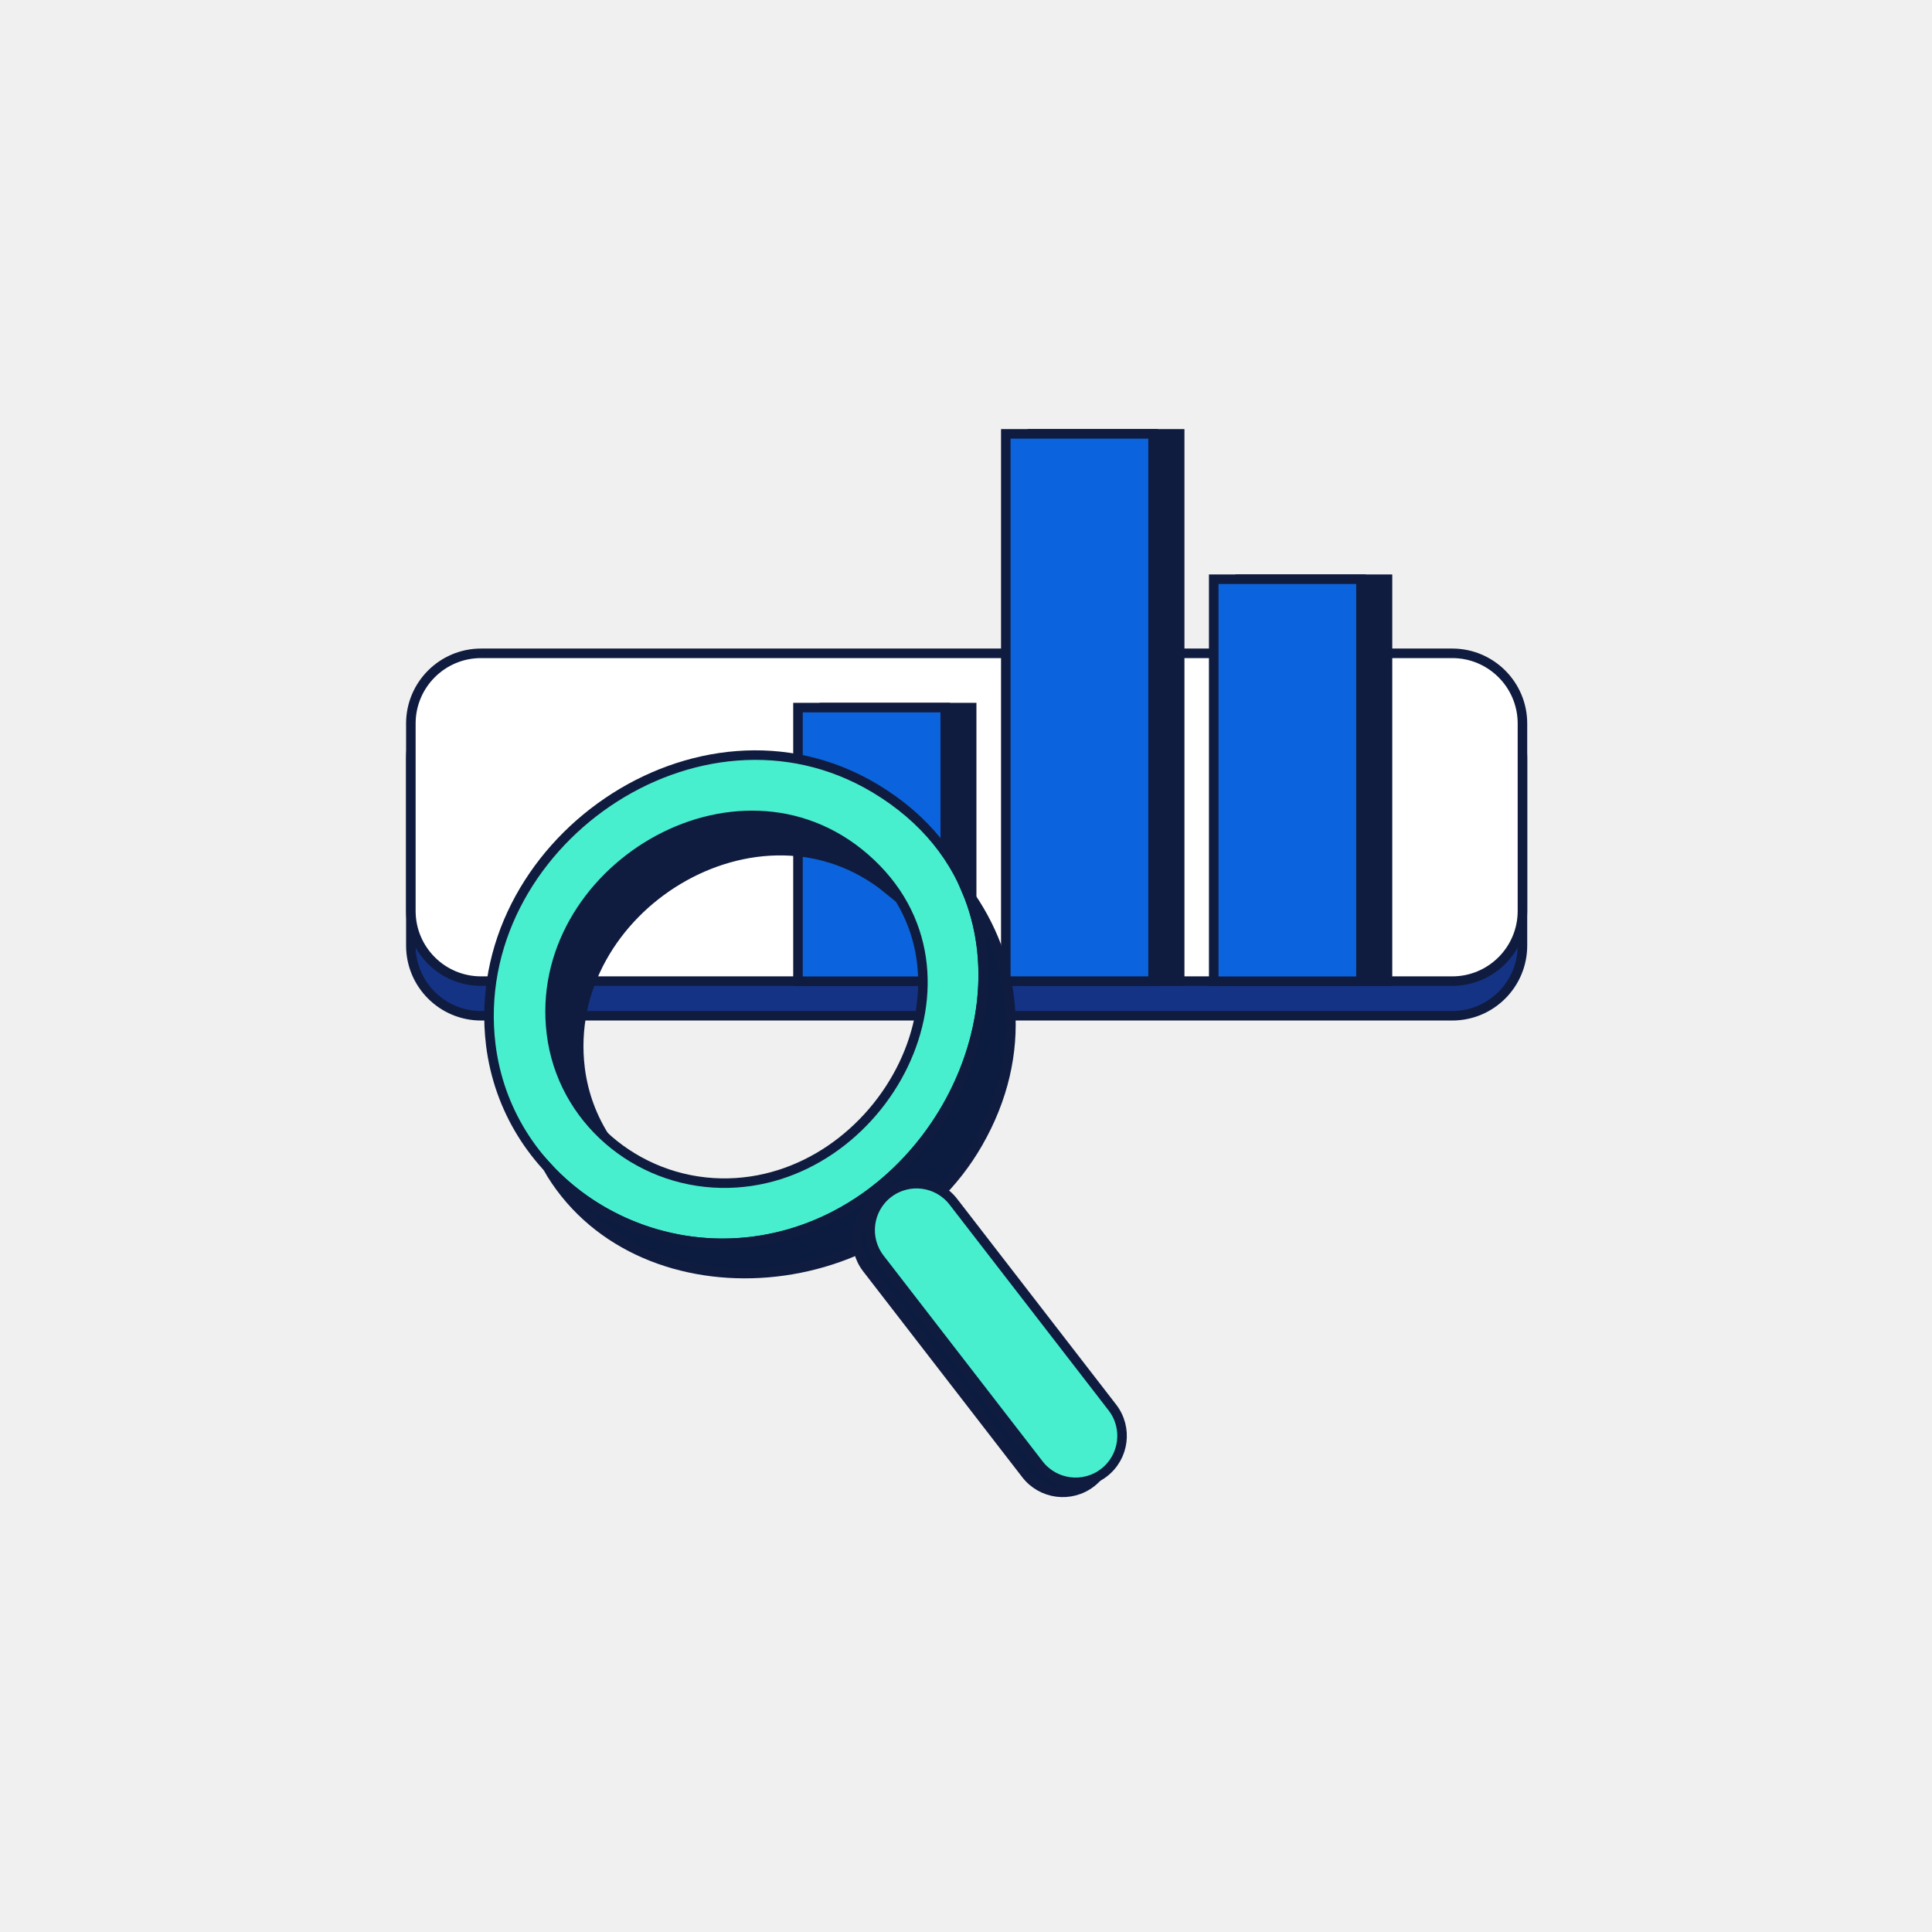
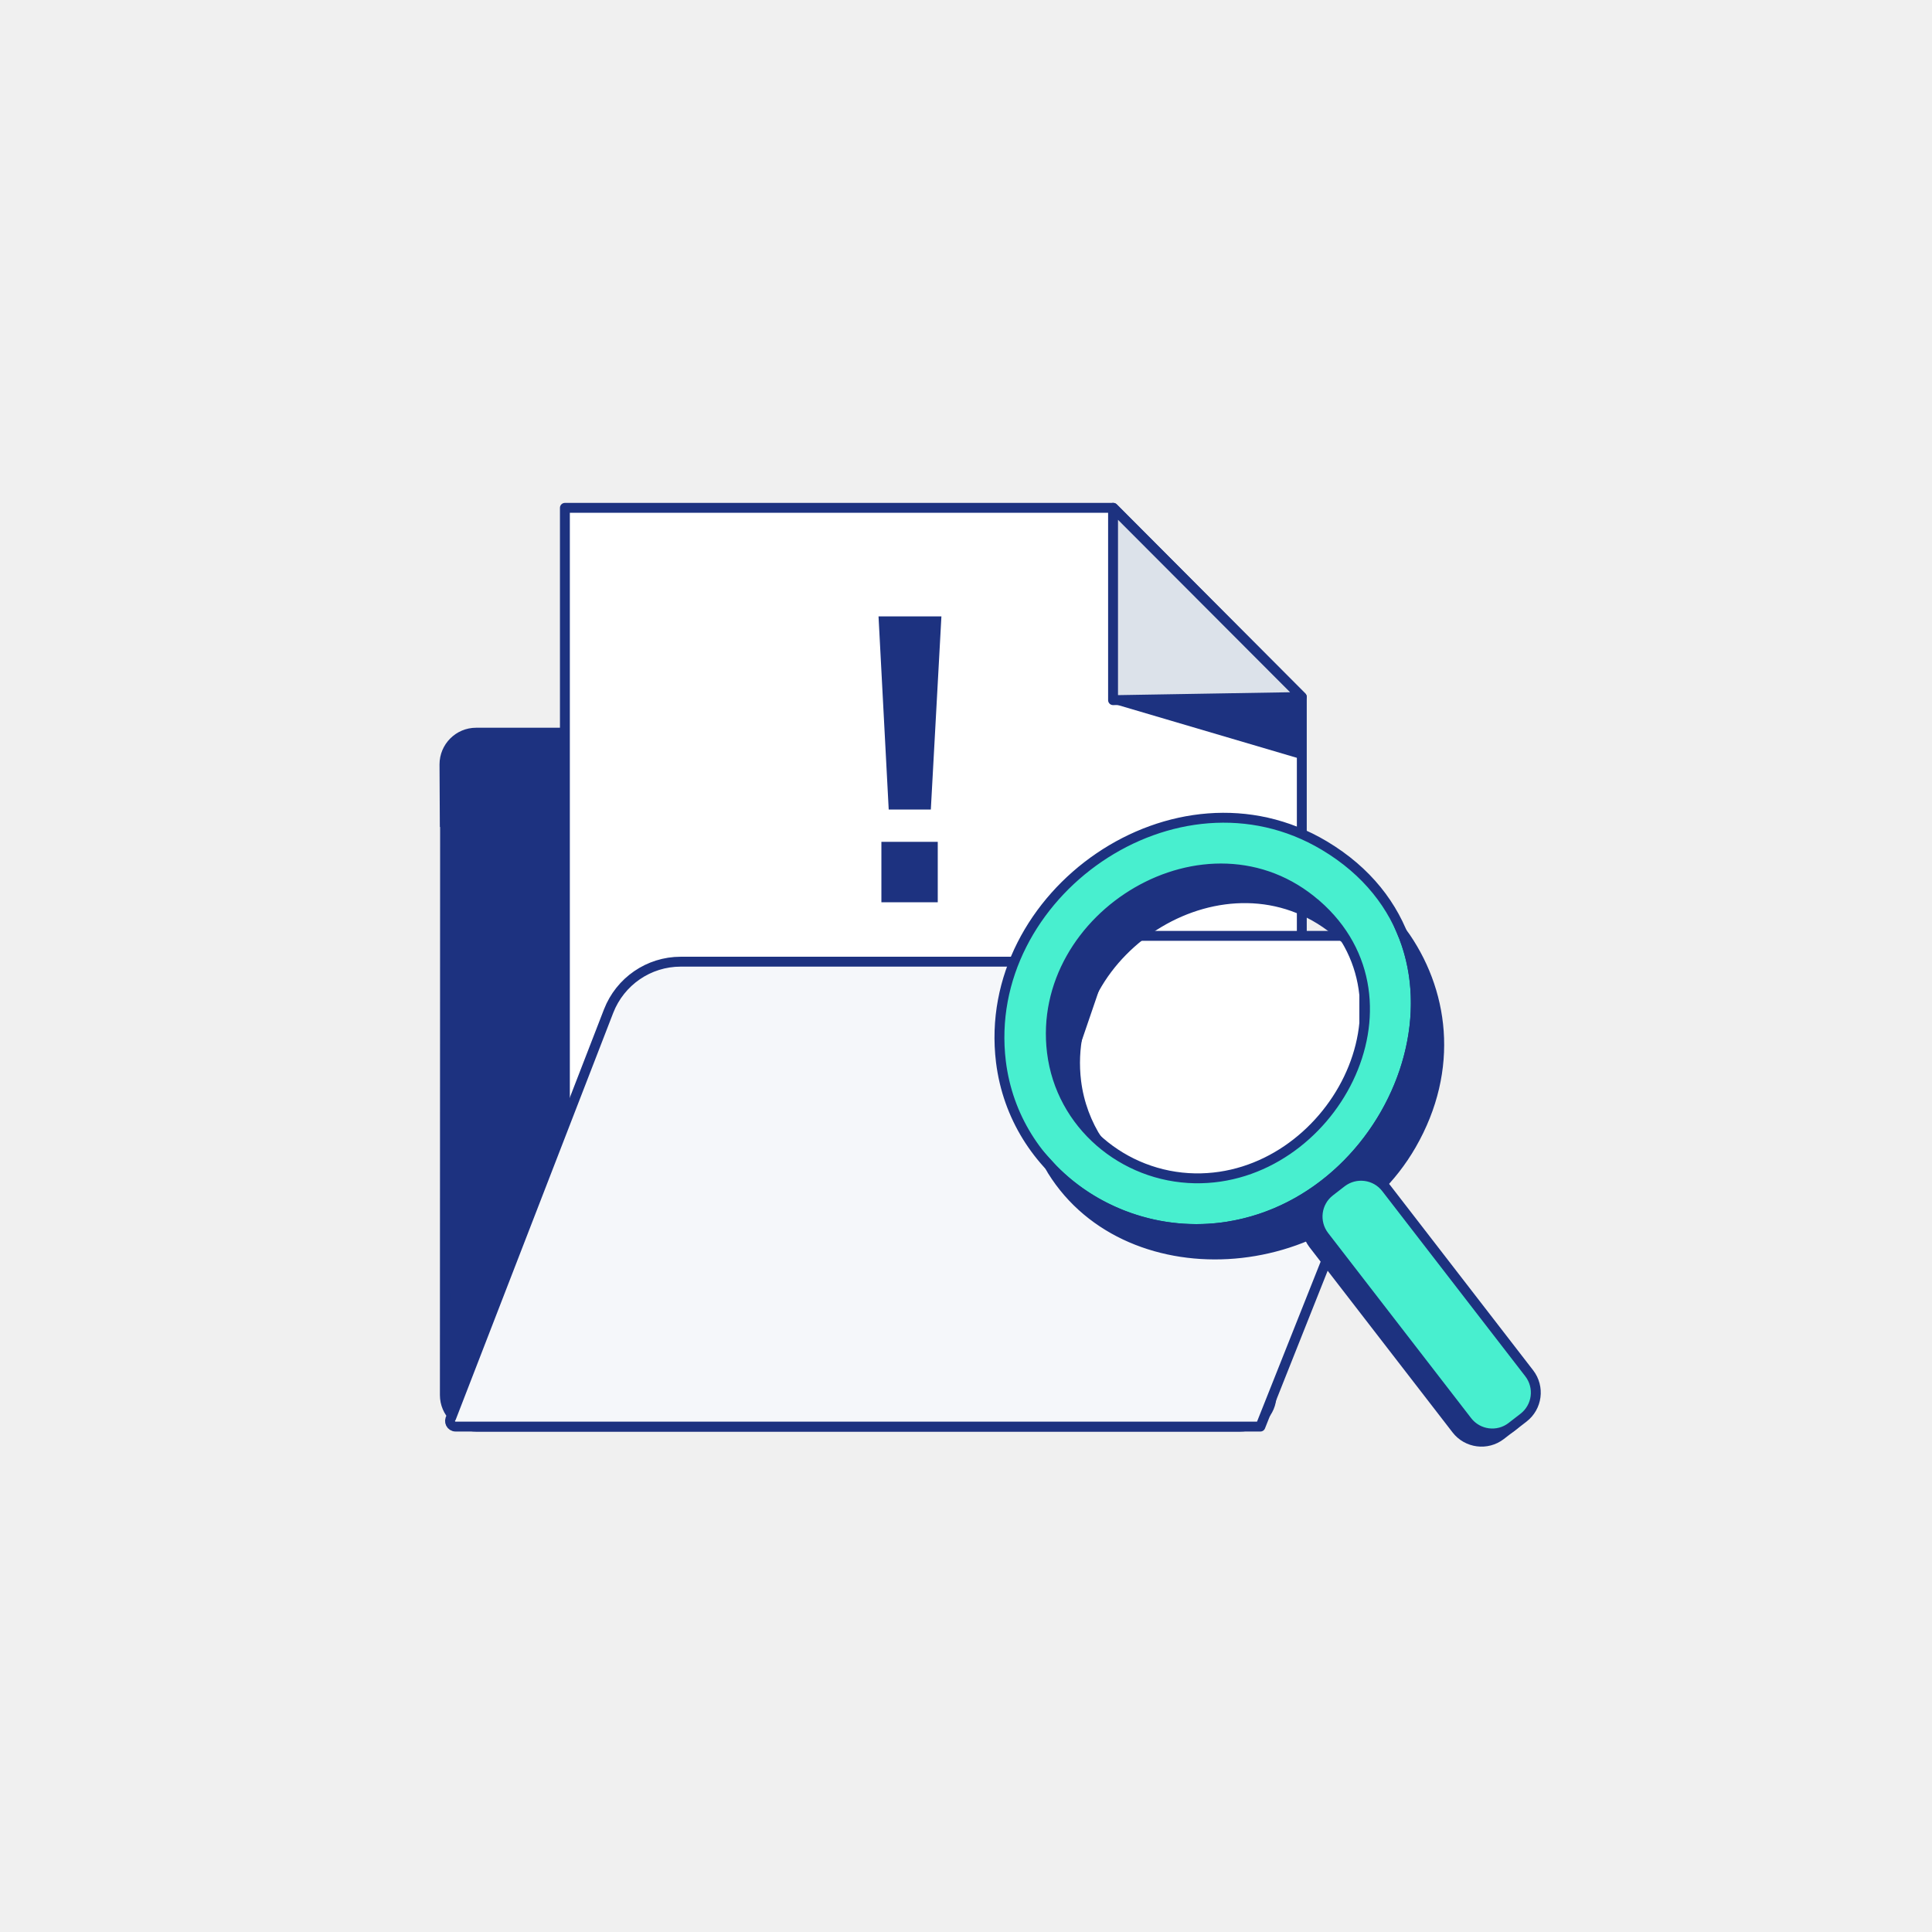
<svg xmlns="http://www.w3.org/2000/svg" width="345" height="345" viewBox="0 0 345 345" fill="none">
-   <path d="M259.331 122.848H85.902C78.979 122.848 73.367 128.46 73.367 135.383V168.849C73.367 175.772 78.979 181.384 85.902 181.384H259.331C266.254 181.384 271.866 175.772 271.866 168.849V135.383C271.866 128.46 266.254 122.848 259.331 122.848Z" fill="#153385" stroke="#101C3F" stroke-width="1.703" stroke-miterlimit="10" />
-   <path d="M259.331 116.665H85.902C78.979 116.665 73.367 122.278 73.367 129.2V162.667C73.367 169.59 78.979 175.202 85.902 175.202H259.331C266.254 175.202 271.866 169.59 271.866 162.667V129.2C271.866 122.278 266.254 116.665 259.331 116.665Z" fill="white" stroke="#101C3F" stroke-width="1.703" stroke-miterlimit="10" />
-   <path d="M184.36 175.202H210.656V77.477H184.36V175.202Z" fill="#101C3F" stroke="#101C3F" stroke-width="1.703" stroke-miterlimit="10" />
-   <path d="M179.608 175.202H205.904V77.477H179.608V175.202Z" fill="#0B64DD" stroke="#101C3F" stroke-width="1.703" stroke-miterlimit="10" />
-   <path d="M221.471 175.219H247.767V103.432H221.471V175.219Z" fill="#101C3F" stroke="#101C3F" stroke-width="1.703" stroke-miterlimit="10" />
-   <path d="M216.736 175.219H243.032V103.432H216.736V175.219Z" fill="#0B64DD" stroke="#101C3F" stroke-width="1.703" stroke-miterlimit="10" />
-   <path d="M147.215 175.219H173.511V126.356H147.215V175.219Z" fill="#101C3F" stroke="#101C3F" stroke-width="1.703" stroke-miterlimit="10" />
-   <path d="M142.497 175.219H168.793V126.356H142.497V175.219Z" fill="#0B64DD" stroke="#101C3F" stroke-width="1.703" stroke-miterlimit="10" />
-   <path d="M121.719 147.782C136.893 142.195 150.978 148.156 158.625 158.801C135.735 140.152 100.055 162.156 103.58 190.751C104.159 195.418 105.794 199.693 108.213 203.406C102.933 198.926 99.203 192.386 98.369 183.735C96.853 168.1 107.157 153.146 121.702 147.782H121.719Z" fill="#101C3F" stroke="#101C3F" stroke-width="1.703" stroke-miterlimit="10" />
-   <path d="M87.639 186.579C90.534 209.912 113.033 225.103 135.735 221.493C173.187 215.549 192.569 162.463 156.207 140.748C124.733 121.945 83.296 150.949 87.639 186.579ZM154.453 153.215C178.143 173.839 157.621 211.785 128.77 211.274C113.561 211.002 100.345 199.829 98.471 184.569C94.894 155.582 131.563 133.288 154.453 153.215Z" fill="#48EFCF" stroke="#101C3F" stroke-width="1.703" stroke-miterlimit="10" />
-   <path d="M135.735 221.493C164.842 216.86 183.014 183.786 172.608 159.073C181.464 171.234 183.934 188.043 174.583 204.223C157.927 233.108 113.186 235.629 97.721 208.379C107.003 218.495 121.31 223.775 135.718 221.493H135.735Z" fill="#0C1C41" stroke="#101C3F" stroke-width="1.703" stroke-miterlimit="10" />
-   <path d="M183.219 263.266C186.021 266.89 191.23 267.557 194.854 264.756C198.479 261.955 199.146 256.746 196.345 253.121L167.943 216.373C165.141 212.749 159.932 212.082 156.308 214.883C152.684 217.684 152.016 222.893 154.818 226.518L183.219 263.266Z" fill="#0C1C41" stroke="#101C3F" stroke-width="1.703" stroke-miterlimit="10" />
-   <path d="M185.511 261.481C188.313 265.106 193.522 265.773 197.146 262.972C200.771 260.17 201.438 254.961 198.637 251.337L170.235 214.589C167.433 210.965 162.224 210.297 158.6 213.099C154.976 215.9 154.308 221.109 157.11 224.733L185.511 261.481Z" fill="#48EFCF" stroke="#101C3F" stroke-width="1.703" stroke-miterlimit="10" />
+   <g clip-path="url(#clip0_3602_15010)">
+     <path d="M227.116 145.297L227.063 249.116C227.063 252.224 224.539 254.766 221.413 254.766H85.09C81.982 254.766 79.439 252.241 79.439 249.116L79.475 146.798H79.422L79.369 136.505C79.369 133.379 81.894 130.837 85.019 130.837H126.017C128.665 130.837 130.96 132.673 131.525 135.251C132.09 137.829 134.386 139.665 137.034 139.665H221.466C224.574 139.665 227.116 142.19 227.116 145.315V145.297Z" fill="#1D3280" stroke="#1D3280" stroke-width="1.766" stroke-miterlimit="10" />
+     <path d="M232.466 124.463L198.813 90.686H100.874V230.242H232.466V124.463Z" fill="white" stroke="#1D3280" stroke-width="1.766" stroke-linecap="round" stroke-linejoin="round" />
+     <path d="M198.76 90.686V125.028L232.466 124.463L198.76 90.686Z" fill="#DCE2EA" stroke="#1D3280" stroke-width="1.766" stroke-linejoin="round" />
+     <path d="M198.76 125.646L232.466 135.586V125.028L198.76 125.646Z" fill="#1D3280" />
+     <path d="M80.57 253.159L108.678 180.557C110.744 175.242 115.847 171.729 121.55 171.729H245.338C251.447 171.729 255.614 177.891 253.371 183.558L225.068 254.748H81.364C80.534 254.748 80.075 253.812 80.552 253.141H80.57V253.159Z" fill="#F5F7FA" stroke="#1D3280" stroke-width="1.766" stroke-linecap="round" stroke-linejoin="round" />
+     <path d="M158.698 144.556L156.88 110.073H168.109L166.22 144.556H158.716H158.698ZM157.392 150.329H167.456V161.117H157.392V150.329Z" fill="#1D3280" />
+     <path d="M243.643 206.053L222.596 216.17C213.857 220.372 203.369 218.147 197.083 210.767L187.549 199.537L198.637 167.121H243.625V206.053H243.643Z" fill="white" stroke="#1D3280" stroke-width="1.766" stroke-miterlimit="10" />
+     <path d="M207.447 156.915C220.23 152.201 232.095 157.233 238.54 166.202C219.259 150.488 189.208 169.027 192.175 193.128C192.669 197.065 194.046 200.667 196.077 203.792C191.627 200.014 188.485 194.505 187.778 187.213C186.507 174.042 195.176 161.435 207.447 156.915Z" fill="#1D3280" stroke="#1D3280" stroke-width="1.766" stroke-miterlimit="10" />
+     <path d="M178.738 189.615C181.175 209.284 200.12 222.067 219.259 219.03C250.811 214.016 267.143 169.292 236.492 151C209.972 135.163 175.066 159.599 178.738 189.615ZM235.026 161.488C254.978 178.862 237.71 210.82 213.38 210.414C200.561 210.184 189.42 200.773 187.849 187.902C184.847 163.483 215.728 144.715 235.009 161.488H235.026Z" fill="#48EFCF" stroke="#1D3280" stroke-width="1.766" stroke-miterlimit="10" />
+     <path d="M219.259 219.03C243.784 215.128 259.092 187.267 250.334 166.432C257.803 176.673 259.869 190.833 252.012 204.464C237.975 228.794 200.279 230.93 187.266 207.977C195.088 216.505 207.147 220.955 219.295 219.03H219.259Z" fill="#1D3280" stroke="#1D3280" stroke-width="1.766" stroke-miterlimit="10" />
+     <path d="M268.008 256.267L270.109 254.643C272.581 252.736 273.04 249.187 271.134 246.697L245.585 213.627C243.678 211.155 240.129 210.696 237.657 212.603L235.556 214.228C233.084 216.134 232.625 219.683 234.532 222.173L260.081 255.243C261.988 257.715 265.536 258.174 268.008 256.267Z" fill="#1D3280" stroke="#1D3280" stroke-width="1.766" stroke-miterlimit="10" />
+     <path d="M269.95 254.784L272.052 253.159C274.523 251.252 274.982 247.703 273.076 245.232L247.527 212.161C245.62 209.69 242.071 209.23 239.582 211.137L237.481 212.762C235.009 214.669 234.55 218.217 236.457 220.707L262.005 253.777C263.912 256.249 267.461 256.708 269.933 254.801L269.95 254.784Z" fill="#48EFCF" stroke="#1D3280" stroke-width="1.766" stroke-miterlimit="10" />
+   </g>
+   <defs>
+     <clipPath id="clip0_3602_15010">
+       <rect width="225" height="225" fill="white" transform="translate(60 60)" />
+     </clipPath>
+   </defs>
</svg>
